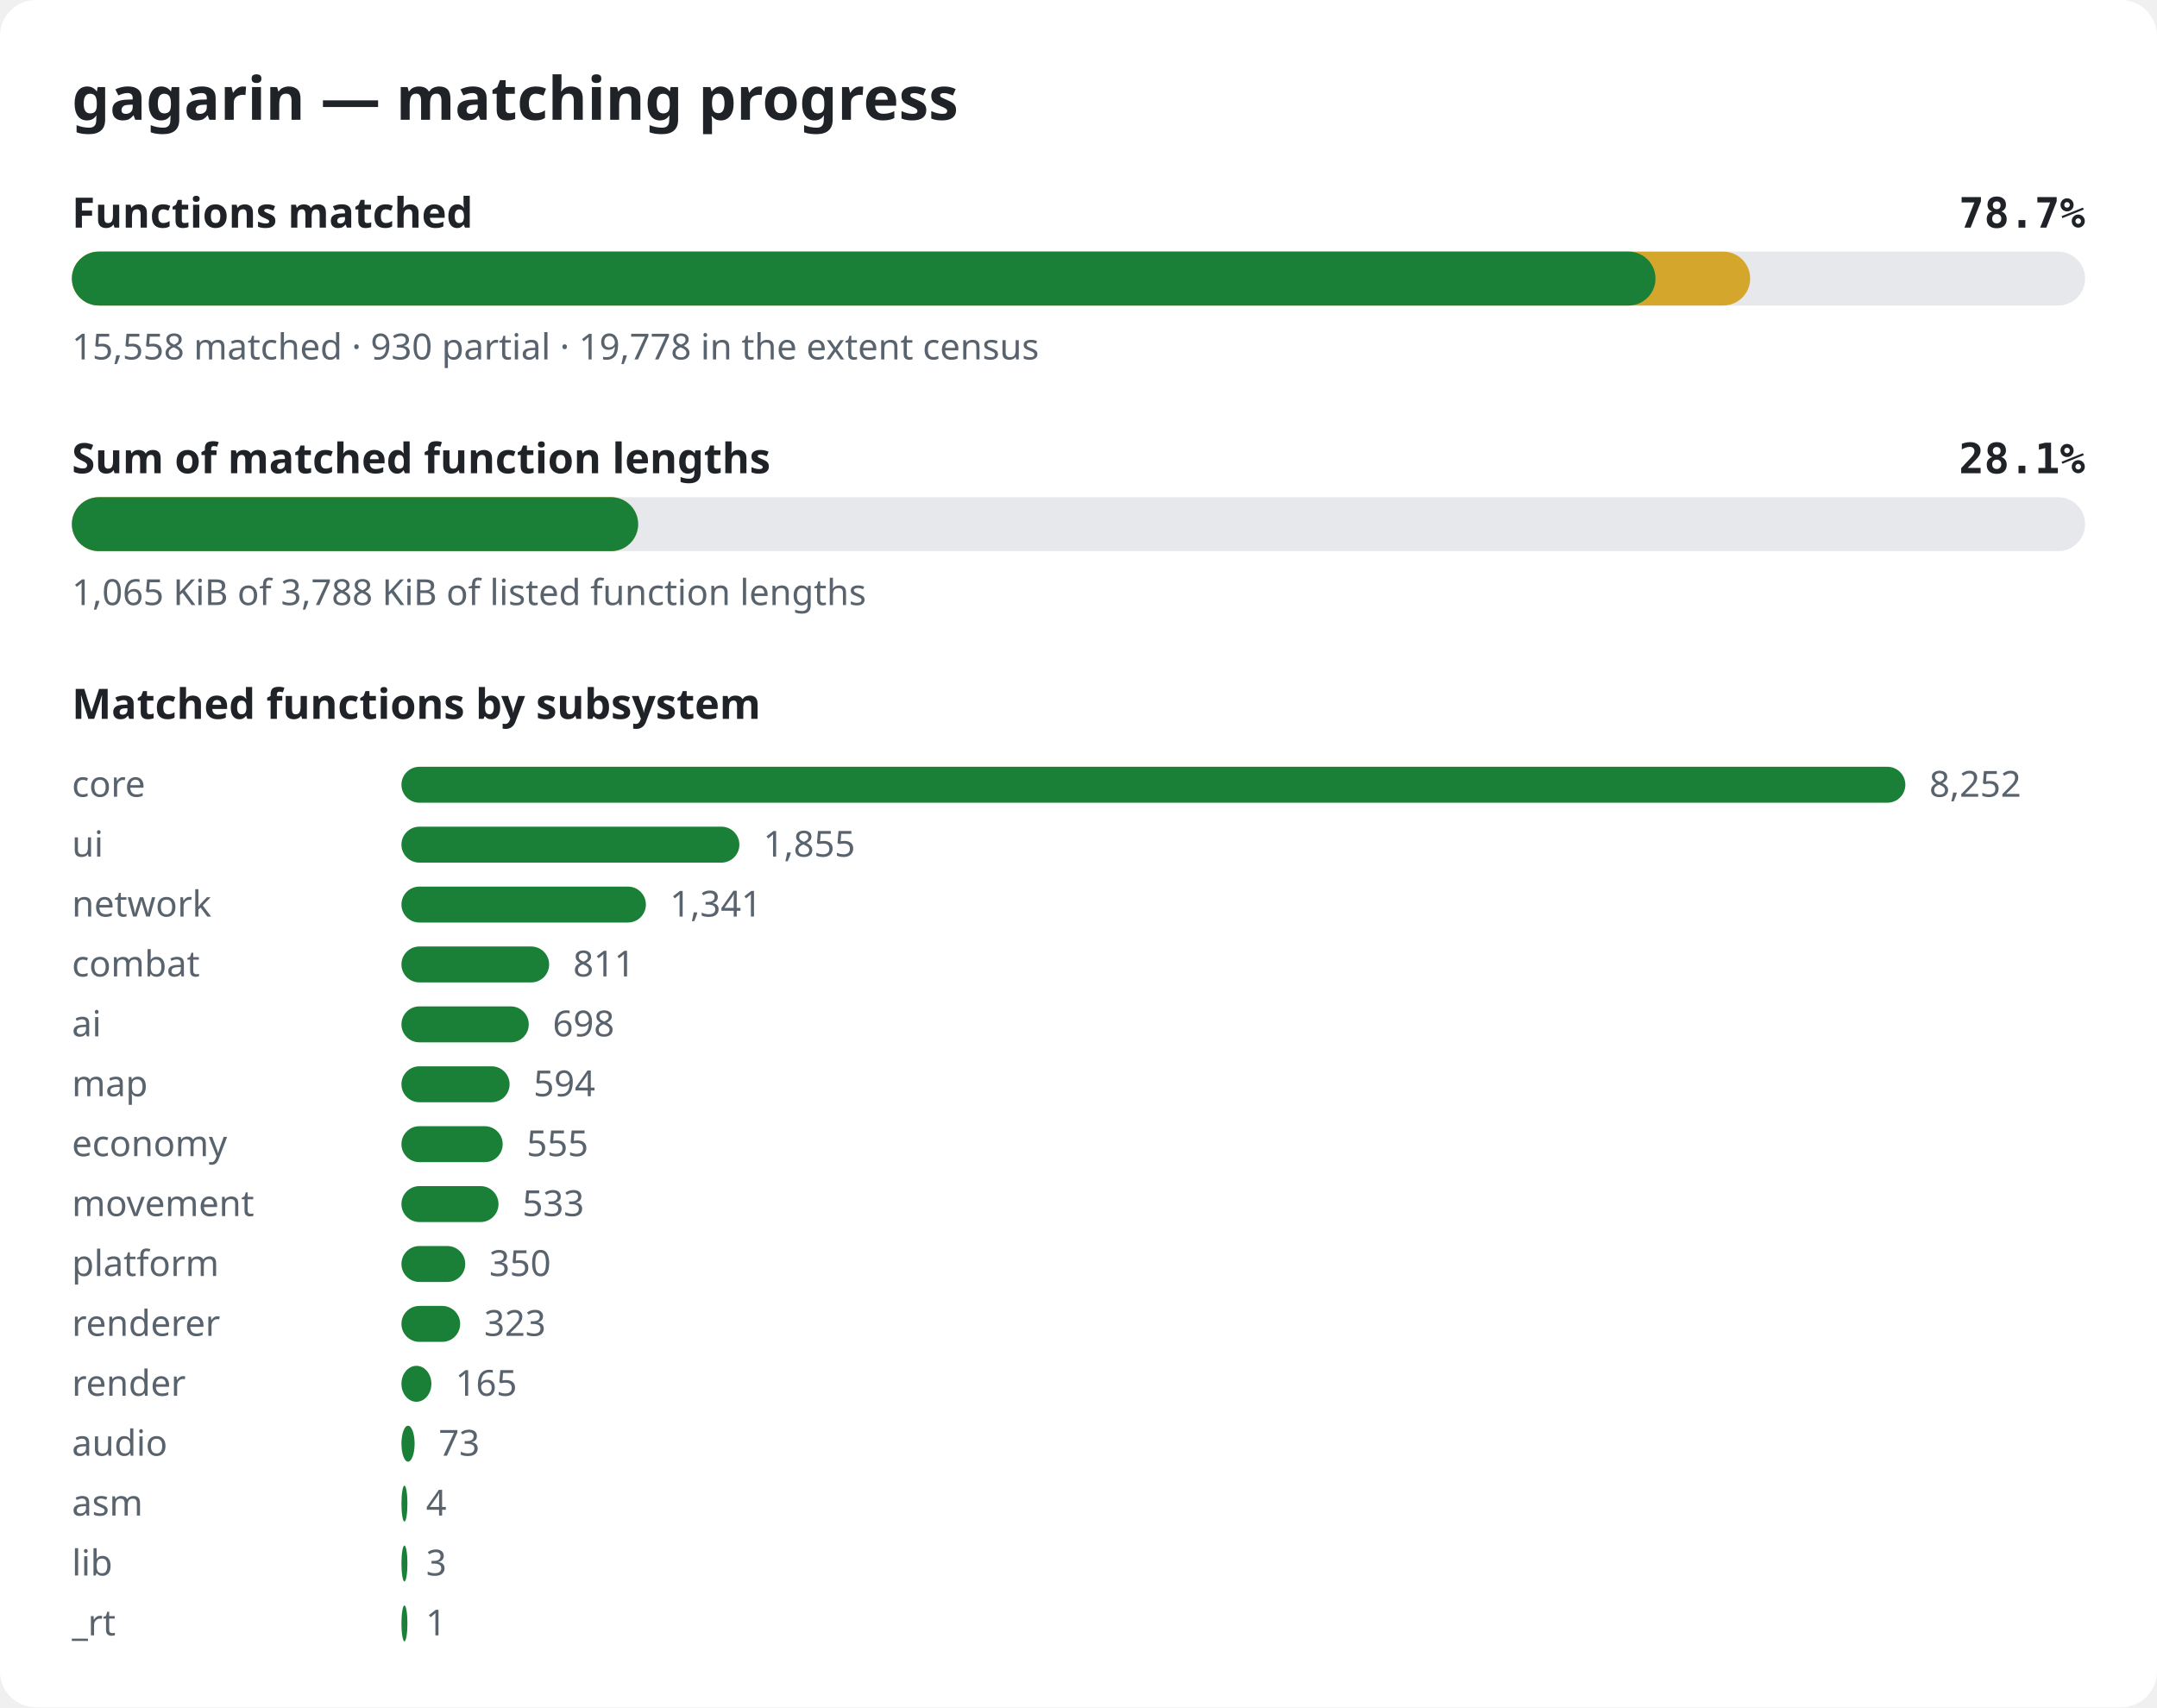
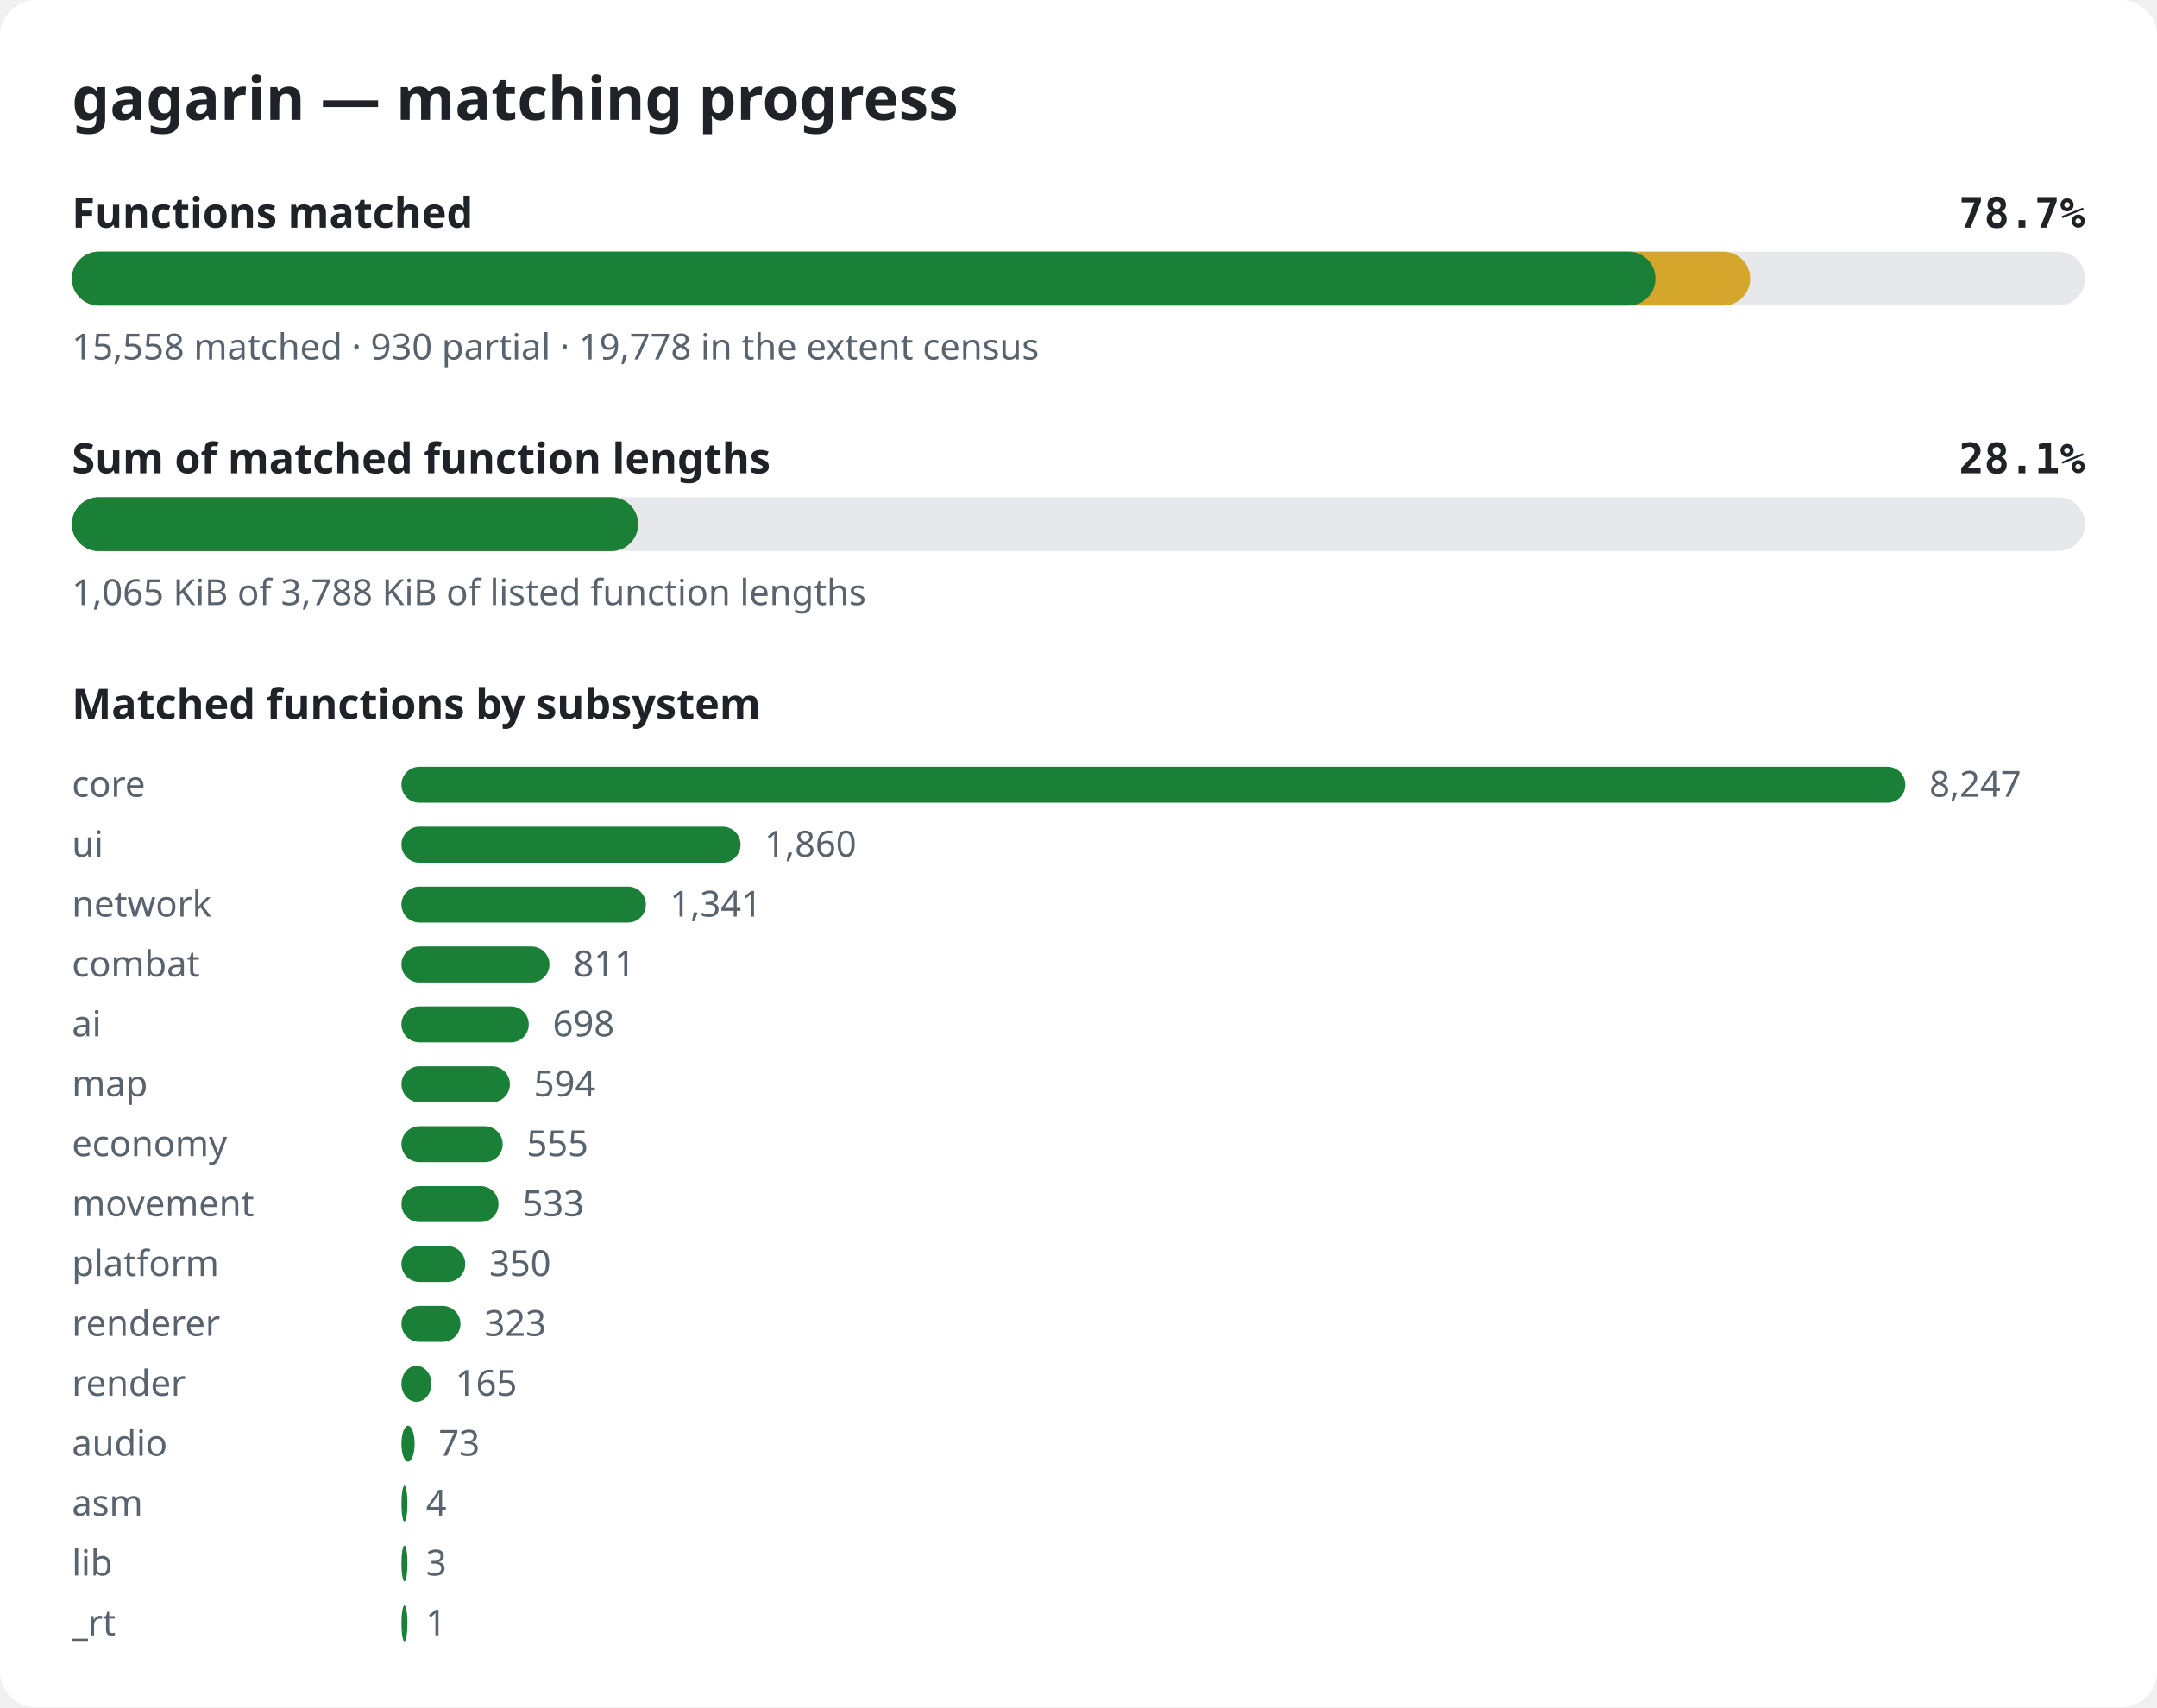
<svg xmlns="http://www.w3.org/2000/svg" width="720" height="570" viewBox="0 0 720 570" role="img" aria-label="gagarin matching progress">
  <style>.bg{fill:#ffffff}.title{font:600 20px sans-serif;fill:#1f2328}.label{font:600 14px sans-serif;fill:#1f2328}.pct{font:600 14px monospace;fill:#1f2328}.note{font:12px sans-serif;fill:#59636e}.track{fill:#e6e8eb}.done{fill:#1a7f37}.partial{fill:#d4a72c}@media (prefers-color-scheme: dark){.bg{fill:#0d1117}.title,.label,.pct{fill:#e6edf3}.note{fill:#9198a1}.track{fill:#262c36}.done{fill:#3fb950}.partial{fill:#d29922}}</style>
  <rect width="720" height="570" rx="12" class="bg" />
  <text x="24" y="40" class="title">gagarin — matching progress</text>
  <text x="24" y="76" class="label">Functions matched</text>
  <text x="696" y="76" class="pct" text-anchor="end">78.7%</text>
  <rect x="24" y="84" width="672" height="18" rx="9" class="track" />
  <rect x="24" y="84" width="560.2" height="18" rx="9" class="partial" />
  <rect x="24" y="84" width="528.6" height="18" rx="9" class="done" />
  <text x="24" y="120" class="note">15,558 matched · 930 partial · 19,778 in the extent census</text>
  <text x="24" y="158" class="label">Sum of matched function lengths</text>
  <text x="696" y="158" class="pct" text-anchor="end">28.1%</text>
  <rect x="24" y="166" width="672" height="18" rx="9" class="track" />
  <rect x="24" y="166" width="189.0" height="18" rx="9" class="partial" />
  <rect x="24" y="166" width="189.0" height="18" rx="9" class="done" />
  <text x="24" y="202" class="note">1,065 KiB of 3,788 KiB of listed function lengths</text>
  <text x="24" y="240" class="label">Matched functions by subsystem</text>
  <text x="24" y="266" class="note">core</text>
  <rect x="134" y="256" width="502.0" height="12" rx="6" class="done" />
-   <text x="644.0" y="266" class="note">8,252</text>
+   <text x="644.0" y="266" class="note">8,247</text>
  <text x="24" y="286" class="note">ui</text>
-   <rect x="134" y="276" width="112.8" height="12" rx="6" class="done" />
-   <text x="254.8" y="286" class="note">1,855</text>
+   <rect x="134" y="276" width="113.2" height="12" rx="6" class="done" />
+   <text x="255.2" y="286" class="note">1,860</text>
  <text x="24" y="306" class="note">network</text>
  <rect x="134" y="296" width="81.6" height="12" rx="6" class="done" />
  <text x="223.6" y="306" class="note">1,341</text>
  <text x="24" y="326" class="note">combat</text>
-   <rect x="134" y="316" width="49.3" height="12" rx="6" class="done" />
-   <text x="191.3" y="326" class="note">811</text>
+   <rect x="134" y="316" width="49.4" height="12" rx="6" class="done" />
+   <text x="191.4" y="326" class="note">811</text>
  <text x="24" y="346" class="note">ai</text>
  <rect x="134" y="336" width="42.5" height="12" rx="6" class="done" />
  <text x="184.5" y="346" class="note">698</text>
  <text x="24" y="366" class="note">map</text>
-   <rect x="134" y="356" width="36.1" height="12" rx="6" class="done" />
-   <text x="178.1" y="366" class="note">594</text>
+   <rect x="134" y="356" width="36.2" height="12" rx="6" class="done" />
+   <text x="178.2" y="366" class="note">594</text>
  <text x="24" y="386" class="note">economy</text>
  <rect x="134" y="376" width="33.8" height="12" rx="6" class="done" />
  <text x="175.8" y="386" class="note">555</text>
  <text x="24" y="406" class="note">movement</text>
  <rect x="134" y="396" width="32.4" height="12" rx="6" class="done" />
  <text x="174.4" y="406" class="note">533</text>
  <text x="24" y="426" class="note">platform</text>
  <rect x="134" y="416" width="21.3" height="12" rx="6" class="done" />
  <text x="163.3" y="426" class="note">350</text>
  <text x="24" y="446" class="note">renderer</text>
-   <rect x="134" y="436" width="19.6" height="12" rx="6" class="done" />
-   <text x="161.6" y="446" class="note">323</text>
+   <rect x="134" y="436" width="19.7" height="12" rx="6" class="done" />
+   <text x="161.7" y="446" class="note">323</text>
  <text x="24" y="466" class="note">render</text>
  <rect x="134" y="456" width="10.0" height="12" rx="6" class="done" />
  <text x="152.0" y="466" class="note">165</text>
  <text x="24" y="486" class="note">audio</text>
  <rect x="134" y="476" width="4.4" height="12" rx="6" class="done" />
  <text x="146.4" y="486" class="note">73</text>
  <text x="24" y="506" class="note">asm</text>
  <rect x="134" y="496" width="2.0" height="12" rx="6" class="done" />
  <text x="142.2" y="506" class="note">4</text>
  <text x="24" y="526" class="note">lib</text>
  <rect x="134" y="516" width="2.0" height="12" rx="6" class="done" />
  <text x="142.2" y="526" class="note">3</text>
  <text x="24" y="546" class="note">_rt</text>
  <rect x="134" y="536" width="2.0" height="12" rx="6" class="done" />
  <text x="142.1" y="546" class="note">1</text>
</svg>
